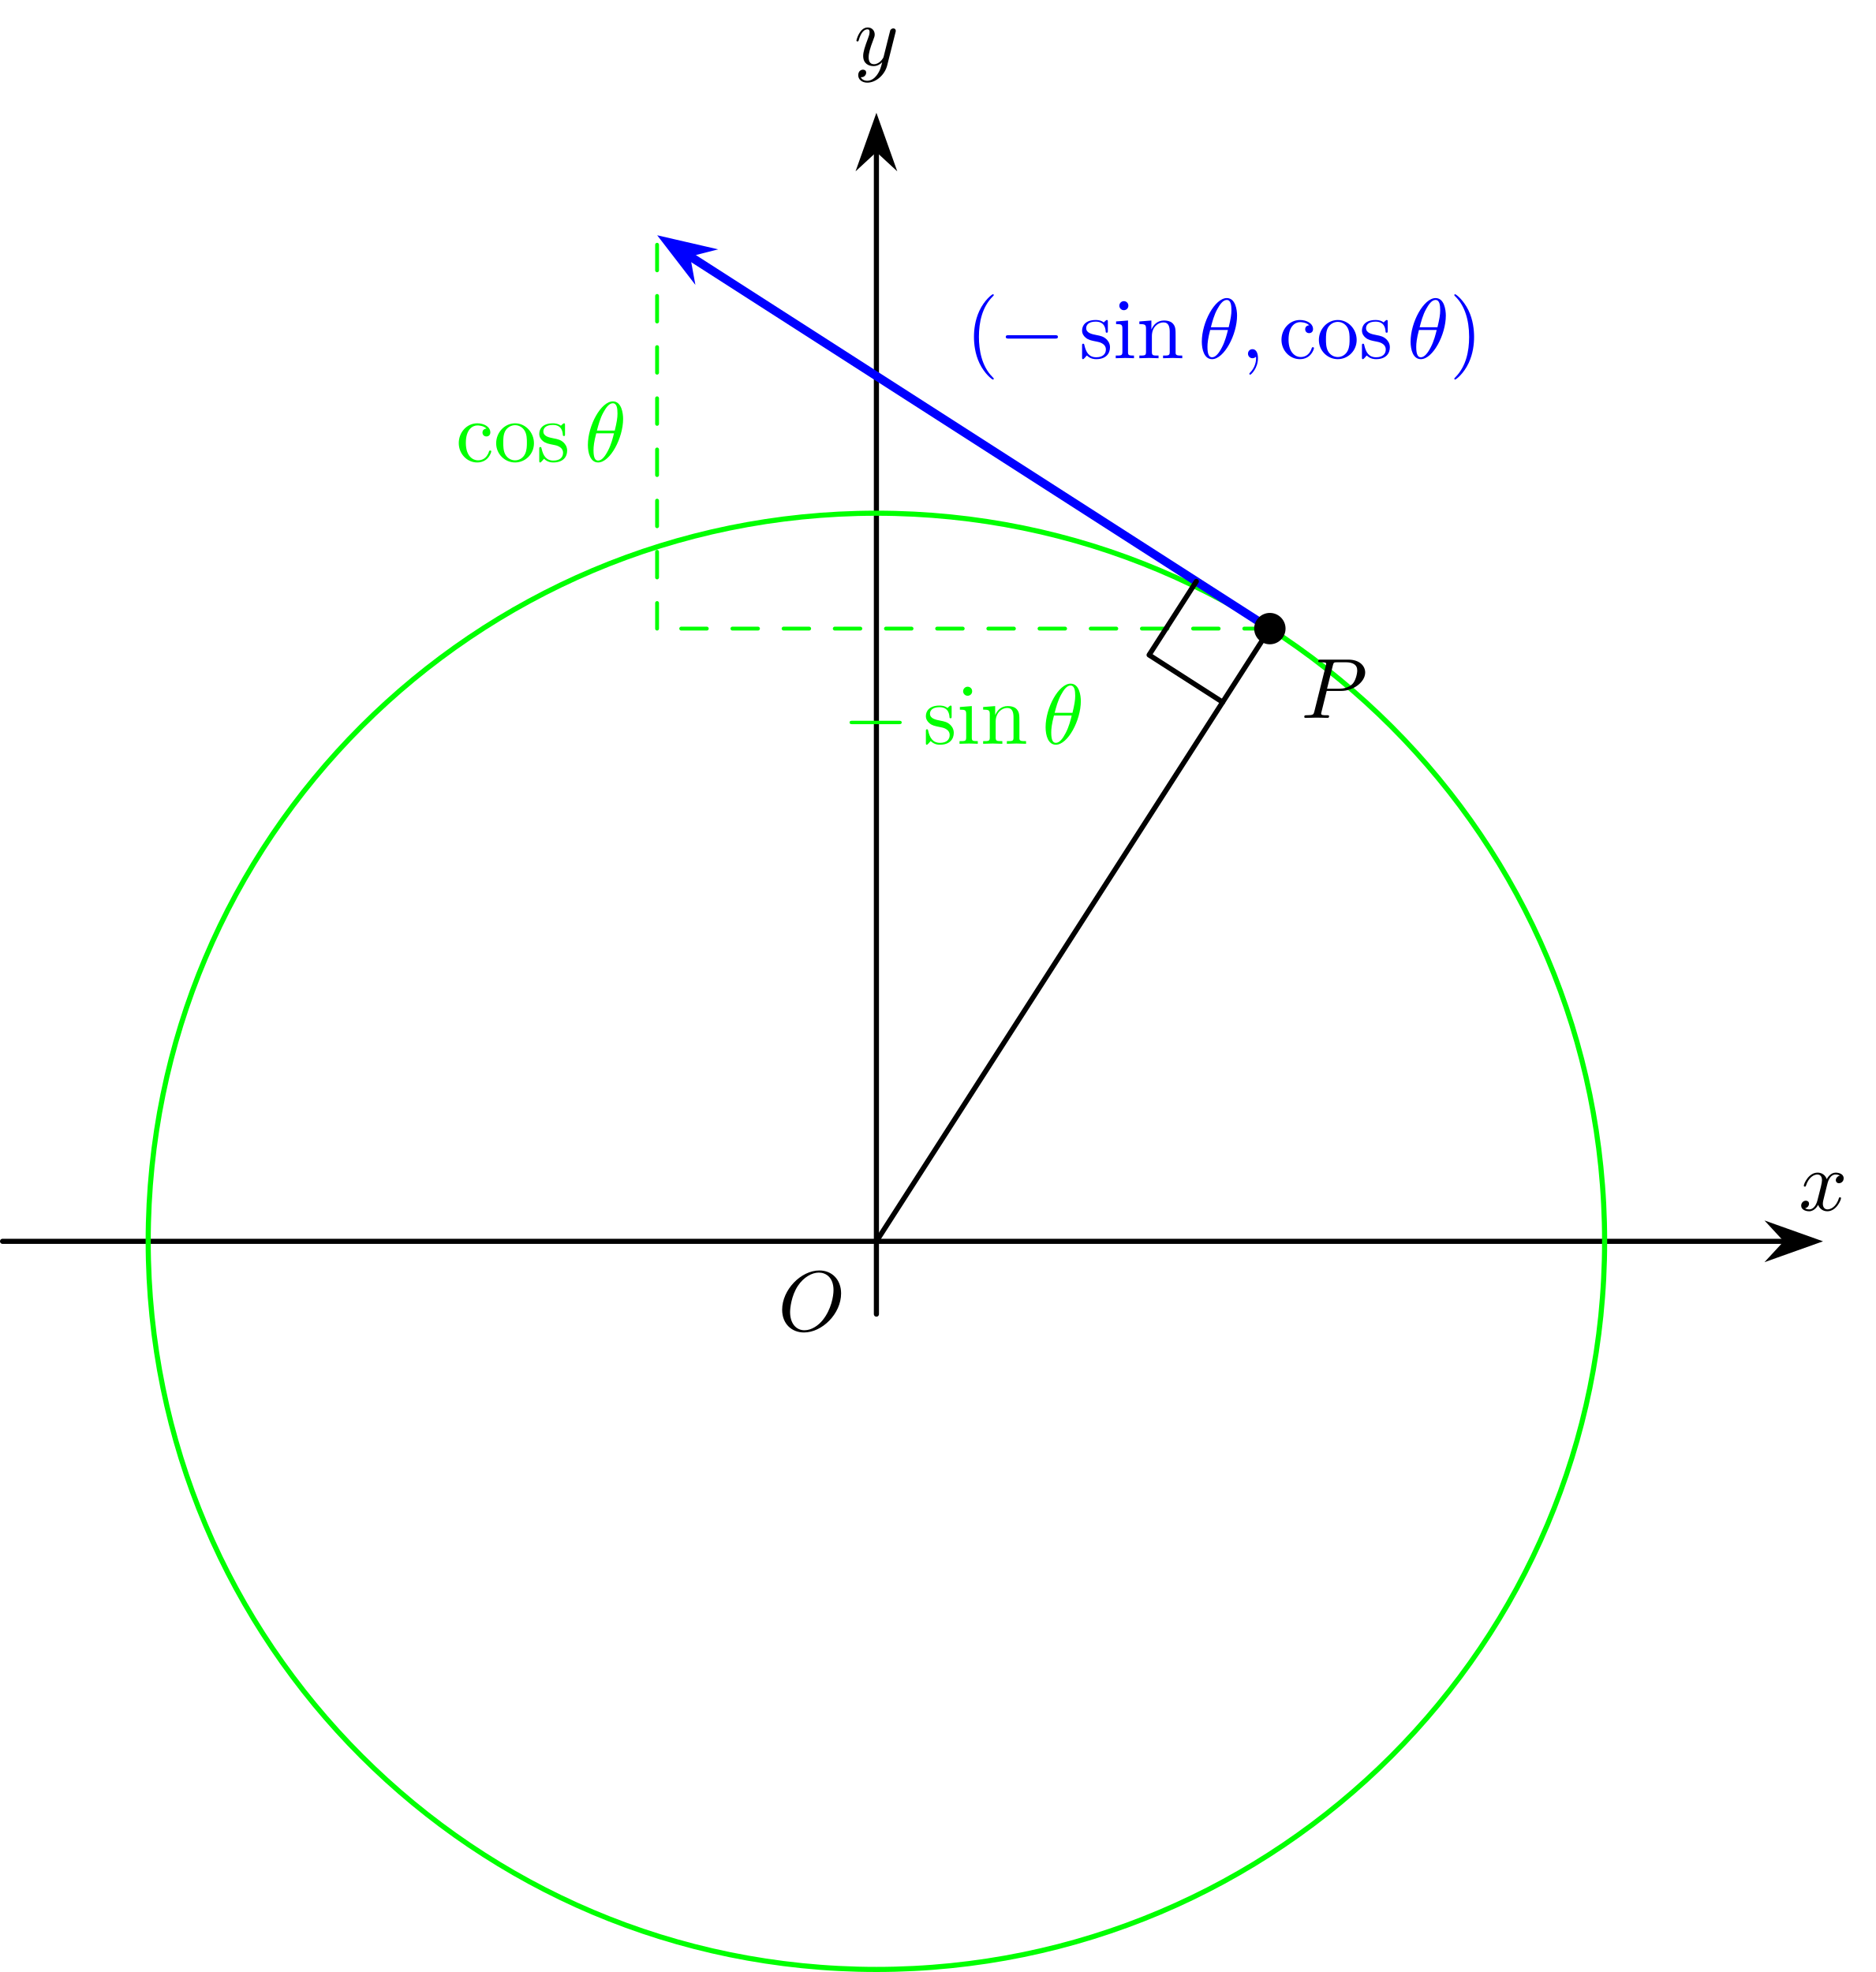
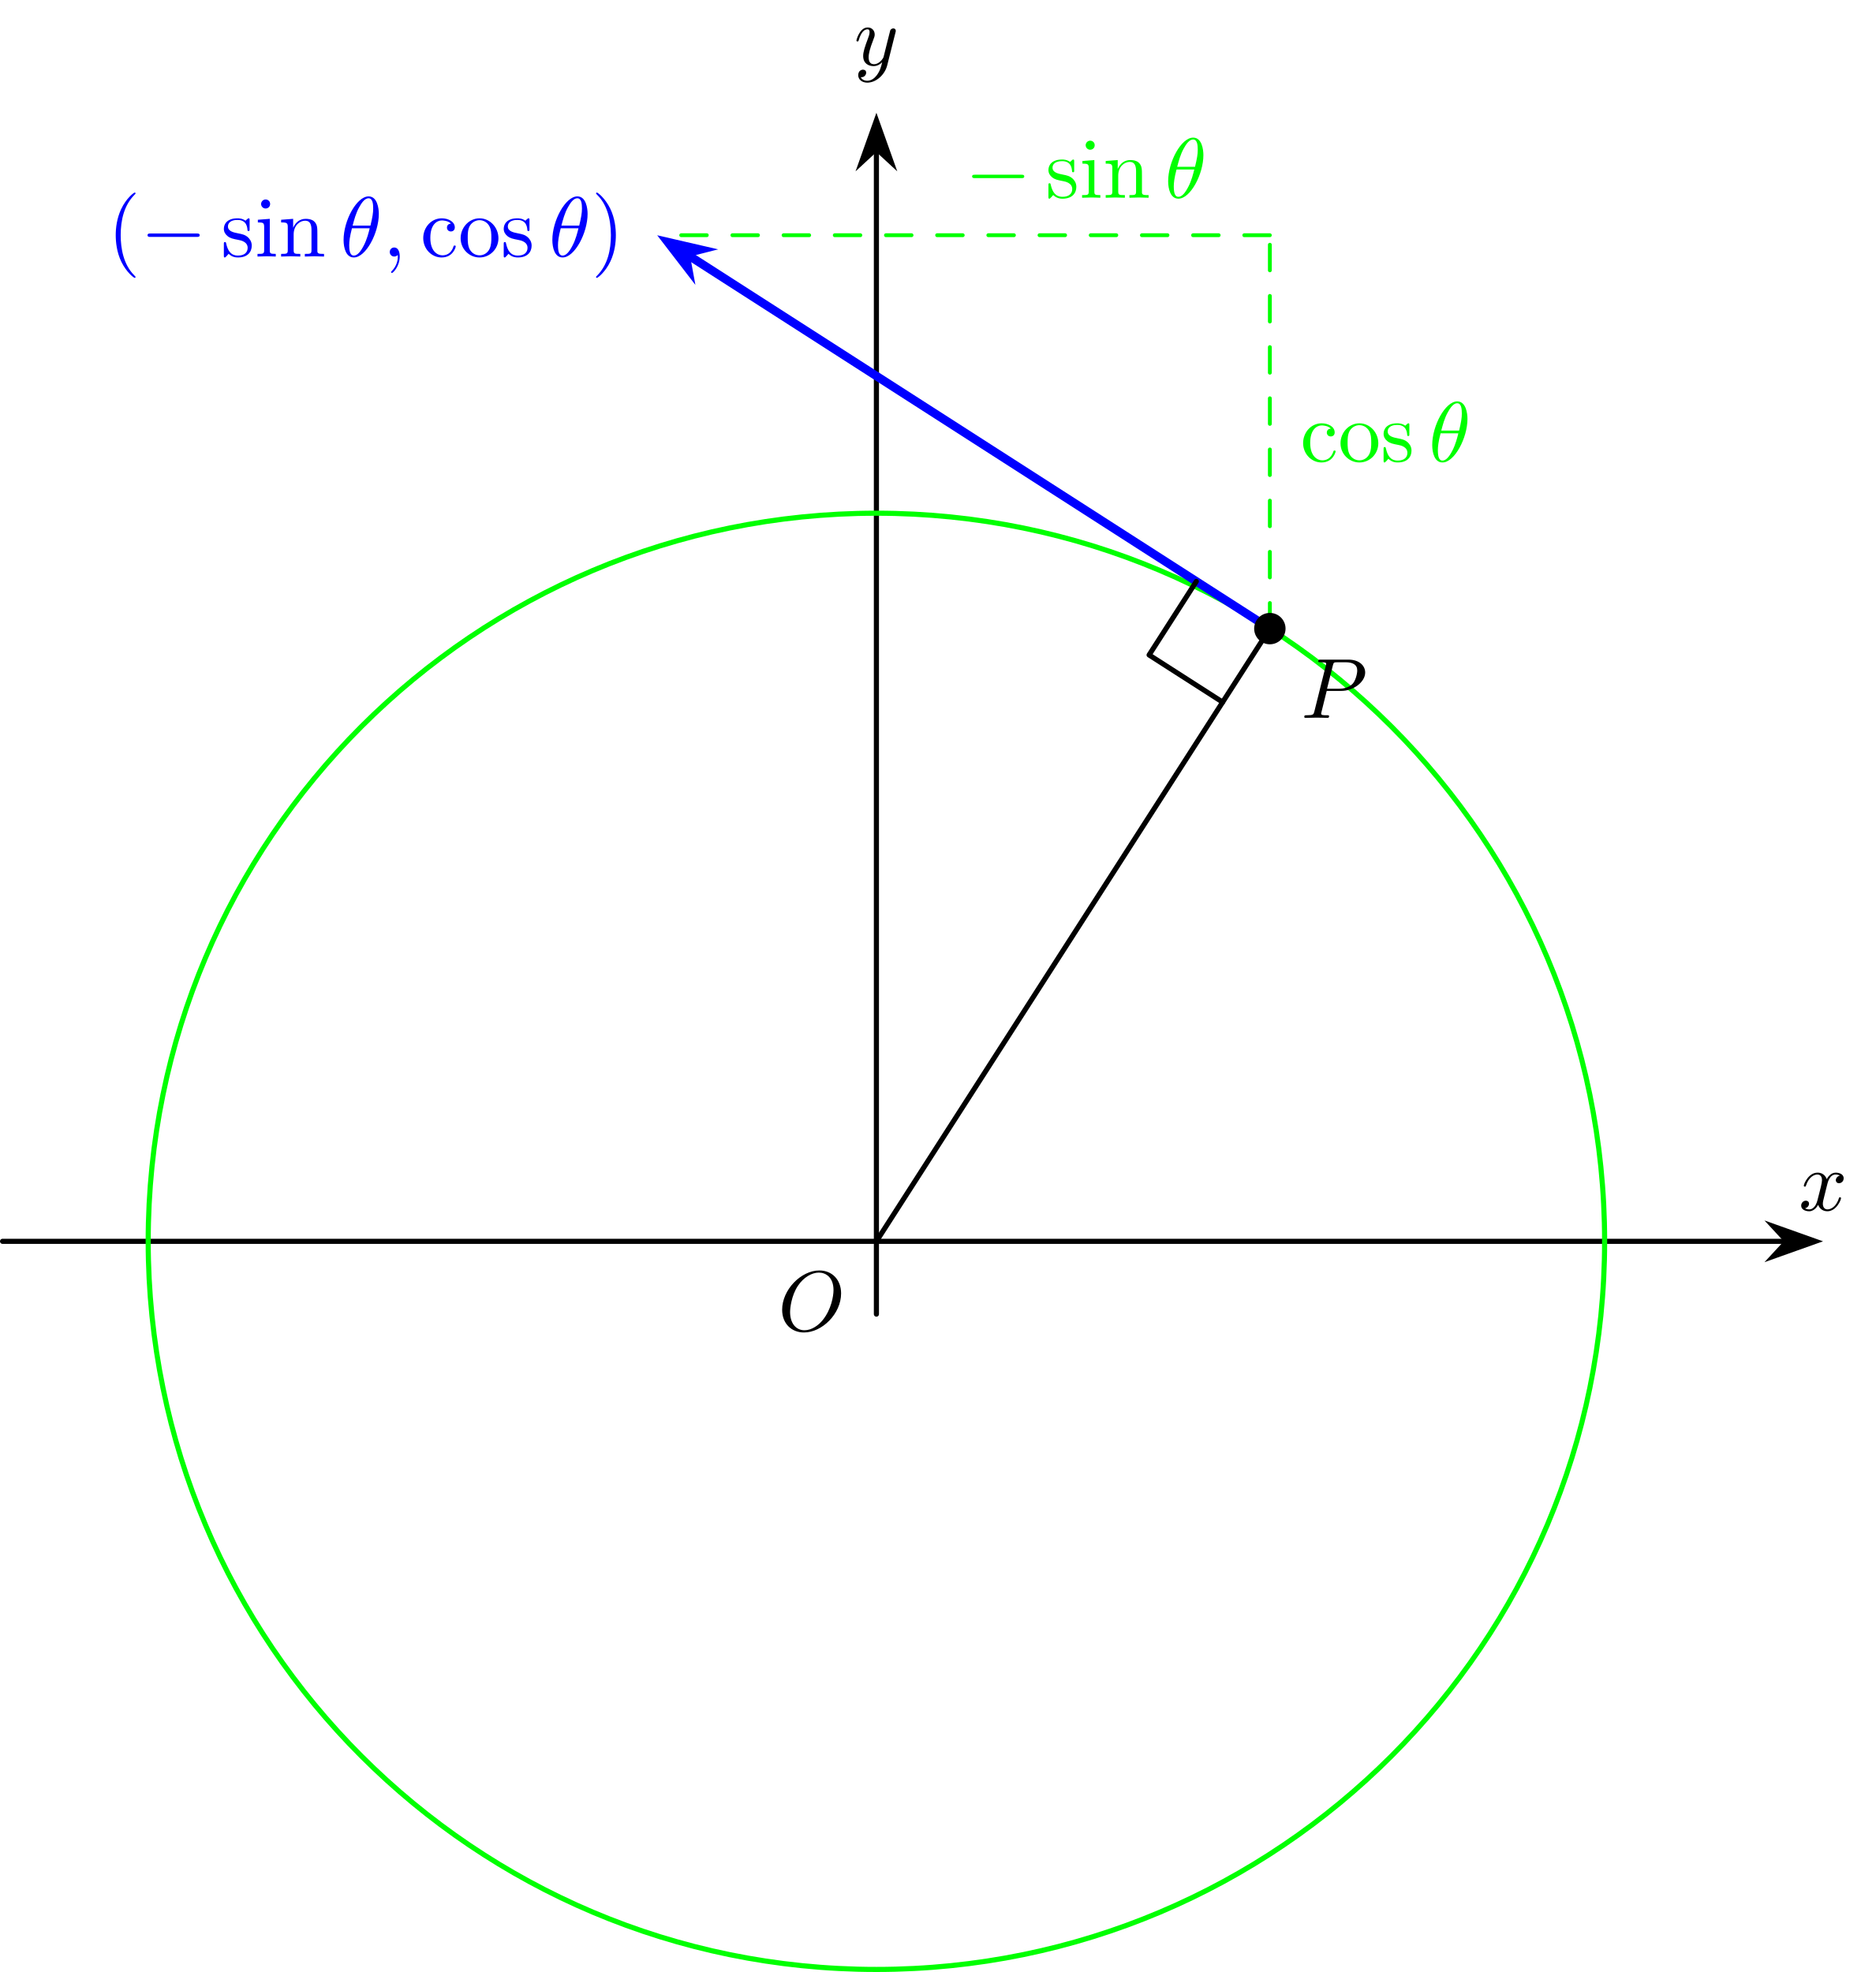
<svg xmlns="http://www.w3.org/2000/svg" xmlns:xlink="http://www.w3.org/1999/xlink" version="1.1" width="295.74pt" height="310.93pt" viewBox="-72 -72 219.065 230.316">
  <defs>
    <path id="msk-odvod-g0-0" d="M6.565-2.291C6.735-2.291 6.914-2.291 6.914-2.491S6.735-2.69 6.565-2.69H1.176C1.006-2.69 .827-2.69 .827-2.491S1.006-2.291 1.176-2.291H6.565Z" />
    <path id="msk-odvod-g1-18" d="M4.533-4.981C4.533-5.639 4.354-7.024 3.337-7.024C1.953-7.024 .418-4.214 .418-1.933C.418-.996 .707 .11 1.614 .11C3.019 .11 4.533-2.75 4.533-4.981ZM1.474-3.616C1.644-4.254 1.843-5.051 2.242-5.758C2.511-6.247 2.879-6.804 3.328-6.804C3.816-6.804 3.875-6.167 3.875-5.599C3.875-5.111 3.796-4.603 3.557-3.616H1.474ZM3.467-3.298C3.357-2.839 3.148-1.993 2.77-1.275C2.421-.598 2.042-.11 1.614-.11C1.285-.11 1.076-.399 1.076-1.325C1.076-1.743 1.136-2.321 1.395-3.298H3.467Z" />
    <path id="msk-odvod-g1-59" d="M2.022-.01C2.022-.667 1.773-1.056 1.385-1.056C1.056-1.056 .857-.807 .857-.528C.857-.259 1.056 0 1.385 0C1.504 0 1.634-.04 1.733-.13C1.763-.149 1.773-.159 1.783-.159S1.803-.149 1.803-.01C1.803 .727 1.455 1.325 1.126 1.654C1.016 1.763 1.016 1.783 1.016 1.813C1.016 1.883 1.066 1.923 1.116 1.923C1.225 1.923 2.022 1.156 2.022-.01Z" />
    <path id="msk-odvod-g1-79" d="M7.372-4.344C7.372-5.948 6.316-7.024 4.832-7.024C2.68-7.024 .488-4.762 .488-2.441C.488-.787 1.604 .219 3.039 .219C5.151 .219 7.372-1.963 7.372-4.344ZM3.098-.04C2.112-.04 1.415-.847 1.415-2.162C1.415-2.6 1.554-4.055 2.321-5.22C3.009-6.257 3.985-6.775 4.772-6.775C5.589-6.775 6.486-6.217 6.486-4.732C6.486-4.015 6.217-2.461 5.23-1.235C4.752-.628 3.935-.04 3.098-.04Z" />
    <path id="msk-odvod-g1-80" d="M3.019-3.148H4.712C6.127-3.148 7.512-4.184 7.512-5.3C7.512-6.067 6.854-6.804 5.549-6.804H2.321C2.132-6.804 2.022-6.804 2.022-6.615C2.022-6.496 2.112-6.496 2.311-6.496C2.441-6.496 2.62-6.486 2.74-6.476C2.899-6.456 2.959-6.426 2.959-6.316C2.959-6.276 2.949-6.247 2.919-6.127L1.584-.777C1.484-.389 1.465-.309 .677-.309C.508-.309 .399-.309 .399-.12C.399 0 .518 0 .548 0C.827 0 1.534-.03 1.813-.03C2.022-.03 2.242-.02 2.451-.02C2.67-.02 2.889 0 3.098 0C3.168 0 3.298 0 3.298-.199C3.298-.309 3.208-.309 3.019-.309C2.65-.309 2.371-.309 2.371-.488C2.371-.548 2.391-.598 2.401-.658L3.019-3.148ZM3.736-6.117C3.826-6.466 3.846-6.496 4.274-6.496H5.23C6.057-6.496 6.585-6.227 6.585-5.539C6.585-5.151 6.386-4.294 5.998-3.935C5.499-3.487 4.902-3.407 4.463-3.407H3.059L3.736-6.117Z" />
    <path id="msk-odvod-g1-120" d="M3.328-3.009C3.387-3.268 3.616-4.184 4.314-4.184C4.364-4.184 4.603-4.184 4.812-4.055C4.533-4.005 4.334-3.756 4.334-3.517C4.334-3.357 4.443-3.168 4.712-3.168C4.932-3.168 5.25-3.347 5.25-3.746C5.25-4.264 4.663-4.403 4.324-4.403C3.746-4.403 3.397-3.875 3.278-3.646C3.029-4.304 2.491-4.403 2.202-4.403C1.166-4.403 .598-3.118 .598-2.869C.598-2.77 .697-2.77 .717-2.77C.797-2.77 .827-2.79 .847-2.879C1.186-3.935 1.843-4.184 2.182-4.184C2.371-4.184 2.72-4.095 2.72-3.517C2.72-3.208 2.55-2.54 2.182-1.146C2.022-.528 1.674-.11 1.235-.11C1.176-.11 .946-.11 .737-.239C.986-.289 1.205-.498 1.205-.777C1.205-1.046 .986-1.126 .837-1.126C.538-1.126 .289-.867 .289-.548C.289-.09 .787 .11 1.225 .11C1.883 .11 2.242-.588 2.271-.648C2.391-.279 2.75 .11 3.347 .11C4.374 .11 4.941-1.176 4.941-1.425C4.941-1.524 4.852-1.524 4.822-1.524C4.732-1.524 4.712-1.484 4.692-1.415C4.364-.349 3.686-.11 3.367-.11C2.979-.11 2.819-.428 2.819-.767C2.819-.986 2.879-1.205 2.989-1.644L3.328-3.009Z" />
    <path id="msk-odvod-g1-121" d="M4.842-3.796C4.882-3.935 4.882-3.955 4.882-4.025C4.882-4.204 4.742-4.294 4.593-4.294C4.493-4.294 4.334-4.234 4.244-4.085C4.224-4.035 4.144-3.726 4.105-3.547C4.035-3.288 3.965-3.019 3.905-2.75L3.457-.956C3.417-.807 2.989-.11 2.331-.11C1.823-.11 1.714-.548 1.714-.917C1.714-1.375 1.883-1.993 2.222-2.869C2.381-3.278 2.421-3.387 2.421-3.587C2.421-4.035 2.102-4.403 1.604-4.403C.658-4.403 .289-2.959 .289-2.869C.289-2.77 .389-2.77 .408-2.77C.508-2.77 .518-2.79 .568-2.949C.837-3.885 1.235-4.184 1.574-4.184C1.654-4.184 1.823-4.184 1.823-3.866C1.823-3.616 1.724-3.357 1.654-3.168C1.255-2.112 1.076-1.544 1.076-1.076C1.076-.189 1.704 .11 2.291 .11C2.68 .11 3.019-.06 3.298-.339C3.168 .179 3.049 .667 2.65 1.196C2.391 1.534 2.012 1.823 1.554 1.823C1.415 1.823 .966 1.793 .797 1.405C.956 1.405 1.086 1.405 1.225 1.285C1.325 1.196 1.425 1.066 1.425 .877C1.425 .568 1.156 .528 1.056 .528C.827 .528 .498 .687 .498 1.176C.498 1.674 .936 2.042 1.554 2.042C2.58 2.042 3.606 1.136 3.885 .01L4.842-3.796Z" />
    <path id="msk-odvod-g2-40" d="M3.298 2.391C3.298 2.361 3.298 2.341 3.128 2.172C1.883 .917 1.564-.966 1.564-2.491C1.564-4.224 1.943-5.958 3.168-7.203C3.298-7.323 3.298-7.342 3.298-7.372C3.298-7.442 3.258-7.472 3.198-7.472C3.098-7.472 2.202-6.795 1.614-5.529C1.106-4.433 .986-3.328 .986-2.491C.986-1.714 1.096-.508 1.644 .618C2.242 1.843 3.098 2.491 3.198 2.491C3.258 2.491 3.298 2.461 3.298 2.391Z" />
    <path id="msk-odvod-g2-41" d="M2.879-2.491C2.879-3.268 2.77-4.473 2.222-5.599C1.624-6.824 .767-7.472 .667-7.472C.608-7.472 .568-7.432 .568-7.372C.568-7.342 .568-7.323 .757-7.143C1.733-6.157 2.301-4.573 2.301-2.491C2.301-.787 1.933 .966 .697 2.222C.568 2.341 .568 2.361 .568 2.391C.568 2.451 .608 2.491 .667 2.491C.767 2.491 1.664 1.813 2.252 .548C2.76-.548 2.879-1.654 2.879-2.491Z" />
    <path id="msk-odvod-g2-99" d="M1.166-2.172C1.166-3.796 1.983-4.214 2.511-4.214C2.6-4.214 3.228-4.204 3.577-3.846C3.168-3.816 3.108-3.517 3.108-3.387C3.108-3.128 3.288-2.929 3.567-2.929C3.826-2.929 4.025-3.098 4.025-3.397C4.025-4.075 3.268-4.463 2.501-4.463C1.255-4.463 .339-3.387 .339-2.152C.339-.877 1.325 .11 2.481 .11C3.816 .11 4.134-1.086 4.134-1.186S4.035-1.285 4.005-1.285C3.915-1.285 3.895-1.245 3.875-1.186C3.587-.259 2.939-.139 2.57-.139C2.042-.139 1.166-.568 1.166-2.172Z" />
    <path id="msk-odvod-g2-105" d="M1.763-4.403L.369-4.294V-3.985C1.016-3.985 1.106-3.925 1.106-3.437V-.757C1.106-.309 .996-.309 .329-.309V0C.648-.01 1.186-.03 1.425-.03C1.773-.03 2.122-.01 2.461 0V-.309C1.803-.309 1.763-.359 1.763-.747V-4.403ZM1.803-6.137C1.803-6.456 1.554-6.665 1.275-6.665C.966-6.665 .747-6.396 .747-6.137C.747-5.868 .966-5.609 1.275-5.609C1.554-5.609 1.803-5.818 1.803-6.137Z" />
    <path id="msk-odvod-g2-110" d="M1.096-3.427V-.757C1.096-.309 .986-.309 .319-.309V0C.667-.01 1.176-.03 1.445-.03C1.704-.03 2.222-.01 2.56 0V-.309C1.893-.309 1.783-.309 1.783-.757V-2.59C1.783-3.626 2.491-4.184 3.128-4.184C3.756-4.184 3.866-3.646 3.866-3.078V-.757C3.866-.309 3.756-.309 3.088-.309V0C3.437-.01 3.945-.03 4.214-.03C4.473-.03 4.991-.01 5.33 0V-.309C4.812-.309 4.563-.309 4.553-.608V-2.511C4.553-3.367 4.553-3.676 4.244-4.035C4.105-4.204 3.776-4.403 3.198-4.403C2.471-4.403 2.002-3.975 1.724-3.357V-4.403L.319-4.294V-3.985C1.016-3.985 1.096-3.915 1.096-3.427Z" />
    <path id="msk-odvod-g2-111" d="M4.692-2.132C4.692-3.407 3.696-4.463 2.491-4.463C1.245-4.463 .279-3.377 .279-2.132C.279-.847 1.315 .11 2.481 .11C3.686 .11 4.692-.867 4.692-2.132ZM2.491-.139C2.062-.139 1.624-.349 1.355-.807C1.106-1.245 1.106-1.853 1.106-2.212C1.106-2.6 1.106-3.138 1.345-3.577C1.614-4.035 2.082-4.244 2.481-4.244C2.919-4.244 3.347-4.025 3.606-3.597S3.866-2.59 3.866-2.212C3.866-1.853 3.866-1.315 3.646-.877C3.427-.428 2.989-.139 2.491-.139Z" />
    <path id="msk-odvod-g2-115" d="M2.072-1.933C2.291-1.893 3.108-1.733 3.108-1.016C3.108-.508 2.76-.11 1.983-.11C1.146-.11 .787-.677 .598-1.524C.568-1.654 .558-1.694 .458-1.694C.329-1.694 .329-1.624 .329-1.445V-.13C.329 .04 .329 .11 .438 .11C.488 .11 .498 .1 .687-.09C.707-.11 .707-.13 .887-.319C1.325 .1 1.773 .11 1.983 .11C3.128 .11 3.587-.558 3.587-1.275C3.587-1.803 3.288-2.102 3.168-2.222C2.839-2.54 2.451-2.62 2.032-2.7C1.474-2.809 .807-2.939 .807-3.517C.807-3.866 1.066-4.274 1.923-4.274C3.019-4.274 3.068-3.377 3.088-3.068C3.098-2.979 3.188-2.979 3.208-2.979C3.337-2.979 3.337-3.029 3.337-3.218V-4.224C3.337-4.394 3.337-4.463 3.228-4.463C3.178-4.463 3.158-4.463 3.029-4.344C2.999-4.304 2.899-4.214 2.859-4.184C2.481-4.463 2.072-4.463 1.923-4.463C.707-4.463 .329-3.796 .329-3.238C.329-2.889 .488-2.61 .757-2.391C1.076-2.132 1.355-2.072 2.072-1.933Z" />
  </defs>
  <g id="msk-odvod-page1">
    <g stroke-miterlimit="10" transform="translate(30.34584,72.97781)scale(0.996264,-0.996264)">
      <g fill="#000" stroke="#000">
        <g stroke-width="0.4">
          <g stroke-width="0.6">
            <g stroke-linecap="round">
              <g stroke-linejoin="round">
                <path d="M-102.43 0H106.614" fill="none" />
                <g transform="translate(104.1373,0.0)">
                  <g stroke-dasharray="none" stroke-dashoffset="0.0">
                    <g stroke-linejoin="miter">
                      <path d="M5.93 0L1.005 1.754L2.626 0L1.005-1.754Z" />
                    </g>
                  </g>
                </g>
                <g transform="translate(108.1084,3.63298)">
                  <g stroke="none" transform="scale(-1.00375,1.00375)translate(30.34584,72.97781)scale(-1,-1)">
                    <g fill="#000">
                      <g stroke="none">
                        <use x="30.346" y="72.978" xlink:href="#msk-odvod-g1-120" />
                      </g>
                    </g>
                  </g>
                </g>
                <path d="M0-8.536V127.953" fill="none" />
                <g transform="matrix(0.0,1.0,-1.0,0.0,0.0,125.4769)">
                  <g stroke-dasharray="none" stroke-dashoffset="0.0">
                    <g stroke-linejoin="miter">
                      <path d="M5.93 0L1.005 1.754L2.626 0L1.005-1.754Z" />
                    </g>
                  </g>
                </g>
                <g transform="translate(-2.6308,137.883)">
                  <g stroke="none" transform="scale(-1.00375,1.00375)translate(30.34584,72.97781)scale(-1,-1)">
                    <g fill="#000">
                      <g stroke="none">
                        <use x="30.346" y="72.978" xlink:href="#msk-odvod-g1-121" />
                      </g>
                    </g>
                  </g>
                </g>
                <g fill="#0f0" stroke="#0f0">
                  <path d="M85.358 0C85.358 47.143 47.143 85.358 0 85.358S-85.358 47.143-85.358 0S-47.143-85.358 0-85.358S85.358-47.143 85.358 0ZM0 0" fill="none" />
                </g>
                <path d="M0 0L46.119 71.83" fill="none" />
                <g fill="#00f" stroke="#00f">
                  <g stroke-width="1.0">
                    <path d="M46.119 71.83L-22.191 115.69" fill="none" />
                    <g transform="matrix(-0.84145,0.54027,-0.54027,-0.84145,-19.9634,114.2592)">
                      <g stroke-dasharray="none" stroke-dashoffset="0.0">
                        <g stroke-linejoin="miter">
                          <path d="M5.331 0L1.675 1.31L2.898 0L1.675-1.31Z" />
                        </g>
                      </g>
                    </g>
-                     <g transform="translate(10.44615,103.5281)">
+                     <g transform="translate(-90.15335,115.4485)">
                      <g stroke="none" transform="scale(-1.00375,1.00375)translate(30.34584,72.97781)scale(-1,-1)">
                        <g fill="#00f">
                          <g stroke="none">
                            <g fill="#00f">
                              <use x="30.346" y="72.978" xlink:href="#msk-odvod-g2-40" />
                              <use x="34.22" y="72.978" xlink:href="#msk-odvod-g0-0" />
                              <use x="43.629" y="72.978" xlink:href="#msk-odvod-g2-115" />
                              <use x="47.559" y="72.978" xlink:href="#msk-odvod-g2-105" />
                              <use x="50.326" y="72.978" xlink:href="#msk-odvod-g2-110" />
                              <use x="57.522" y="72.978" xlink:href="#msk-odvod-g1-18" />
                              <use x="62.475" y="72.978" xlink:href="#msk-odvod-g1-59" />
                              <use x="66.903" y="72.978" xlink:href="#msk-odvod-g2-99" />
                              <use x="71.331" y="72.978" xlink:href="#msk-odvod-g2-111" />
                              <use x="76.312" y="72.978" xlink:href="#msk-odvod-g2-115" />
                              <use x="81.902" y="72.978" xlink:href="#msk-odvod-g1-18" />
                              <use x="86.856" y="72.978" xlink:href="#msk-odvod-g2-41" />
                            </g>
                          </g>
                        </g>
                      </g>
                    </g>
                  </g>
                </g>
                <g fill="#0f0" stroke="#0f0">
                  <g stroke-dasharray="3.0,3.0" stroke-dashoffset="0.0">
                    <g stroke-width="0.45">
-                       <path d="M46.119 71.83H-25.709" fill="none" />
-                       <g transform="translate(-3.97574,58.32715)">
+                       <path d="M46.119 71.83V117.948" fill="none" />
+                       <g transform="translate(49.6769,91.41681)">
                        <g stroke="none" transform="scale(-1.00375,1.00375)translate(30.34584,72.97781)scale(-1,-1)">
                          <g fill="#0f0">
                            <g stroke="none">
                              <g fill="#0f0">
-                                 <use x="30.346" y="72.978" xlink:href="#msk-odvod-g0-0" />
+                                 <use x="30.346" y="72.978" xlink:href="#msk-odvod-g2-99" />
+                                 <use x="34.774" y="72.978" xlink:href="#msk-odvod-g2-111" />
                                <use x="39.755" y="72.978" xlink:href="#msk-odvod-g2-115" />
-                                 <use x="43.685" y="72.978" xlink:href="#msk-odvod-g2-105" />
-                                 <use x="46.452" y="72.978" xlink:href="#msk-odvod-g2-110" />
-                                 <use x="53.647" y="72.978" xlink:href="#msk-odvod-g1-18" />
+                                 <use x="45.345" y="72.978" xlink:href="#msk-odvod-g1-18" />
                              </g>
                            </g>
                          </g>
                        </g>
                      </g>
                    </g>
                  </g>
                </g>
                <g fill="#0f0" stroke="#0f0">
                  <g stroke-dasharray="3.0,3.0" stroke-dashoffset="0.0">
                    <g stroke-width="0.45">
-                       <path d="M-25.709 71.83V117.948" fill="none" />
-                       <g transform="translate(-49.29503,91.41681)">
+                       <path d="M46.119 117.948H-25.709" fill="none" />
+                       <g transform="translate(10.3897,122.3398)">
                        <g stroke="none" transform="scale(-1.00375,1.00375)translate(30.34584,72.97781)scale(-1,-1)">
                          <g fill="#0f0">
                            <g stroke="none">
                              <g fill="#0f0">
-                                 <use x="30.346" y="72.978" xlink:href="#msk-odvod-g2-99" />
-                                 <use x="34.774" y="72.978" xlink:href="#msk-odvod-g2-111" />
+                                 <use x="30.346" y="72.978" xlink:href="#msk-odvod-g0-0" />
                                <use x="39.755" y="72.978" xlink:href="#msk-odvod-g2-115" />
-                                 <use x="45.345" y="72.978" xlink:href="#msk-odvod-g1-18" />
+                                 <use x="43.685" y="72.978" xlink:href="#msk-odvod-g2-105" />
+                                 <use x="46.452" y="72.978" xlink:href="#msk-odvod-g2-110" />
+                                 <use x="53.647" y="72.978" xlink:href="#msk-odvod-g1-18" />
                              </g>
                            </g>
                          </g>
                        </g>
                      </g>
                    </g>
                  </g>
                </g>
                <path d="M40.587 63.207L31.966 68.739L37.498 77.36" fill="none" />
                <path d="M47.958 71.83C47.958 72.845 47.134 73.668 46.119 73.668S44.28 72.845 44.28 71.83S45.103 69.991 46.119 69.991S47.958 70.814 47.958 71.83ZM46.119 71.83" stroke="none" />
                <g transform="translate(46.11893,71.82956)">
                  <g stroke="none" transform="scale(-1.00375,1.00375)translate(30.34584,72.97781)scale(-1,-1)">
                    <g fill="#000">
                      <g stroke="none" />
                    </g>
                  </g>
                </g>
                <g transform="translate(49.7519,61.36327)">
                  <g stroke="none" transform="scale(-1.00375,1.00375)translate(30.34584,72.97781)scale(-1,-1)">
                    <g fill="#000">
                      <g stroke="none">
                        <use x="30.346" y="72.978" xlink:href="#msk-odvod-g1-80" />
                      </g>
                    </g>
                  </g>
                </g>
                <g transform="translate(-11.53853,-10.4663)">
                  <g stroke="none" transform="scale(-1.00375,1.00375)translate(30.34584,72.97781)scale(-1,-1)">
                    <g fill="#000">
                      <g stroke="none">
                        <use x="30.346" y="72.978" xlink:href="#msk-odvod-g1-79" />
                      </g>
                    </g>
                  </g>
                </g>
              </g>
            </g>
          </g>
        </g>
      </g>
    </g>
  </g>
</svg>
